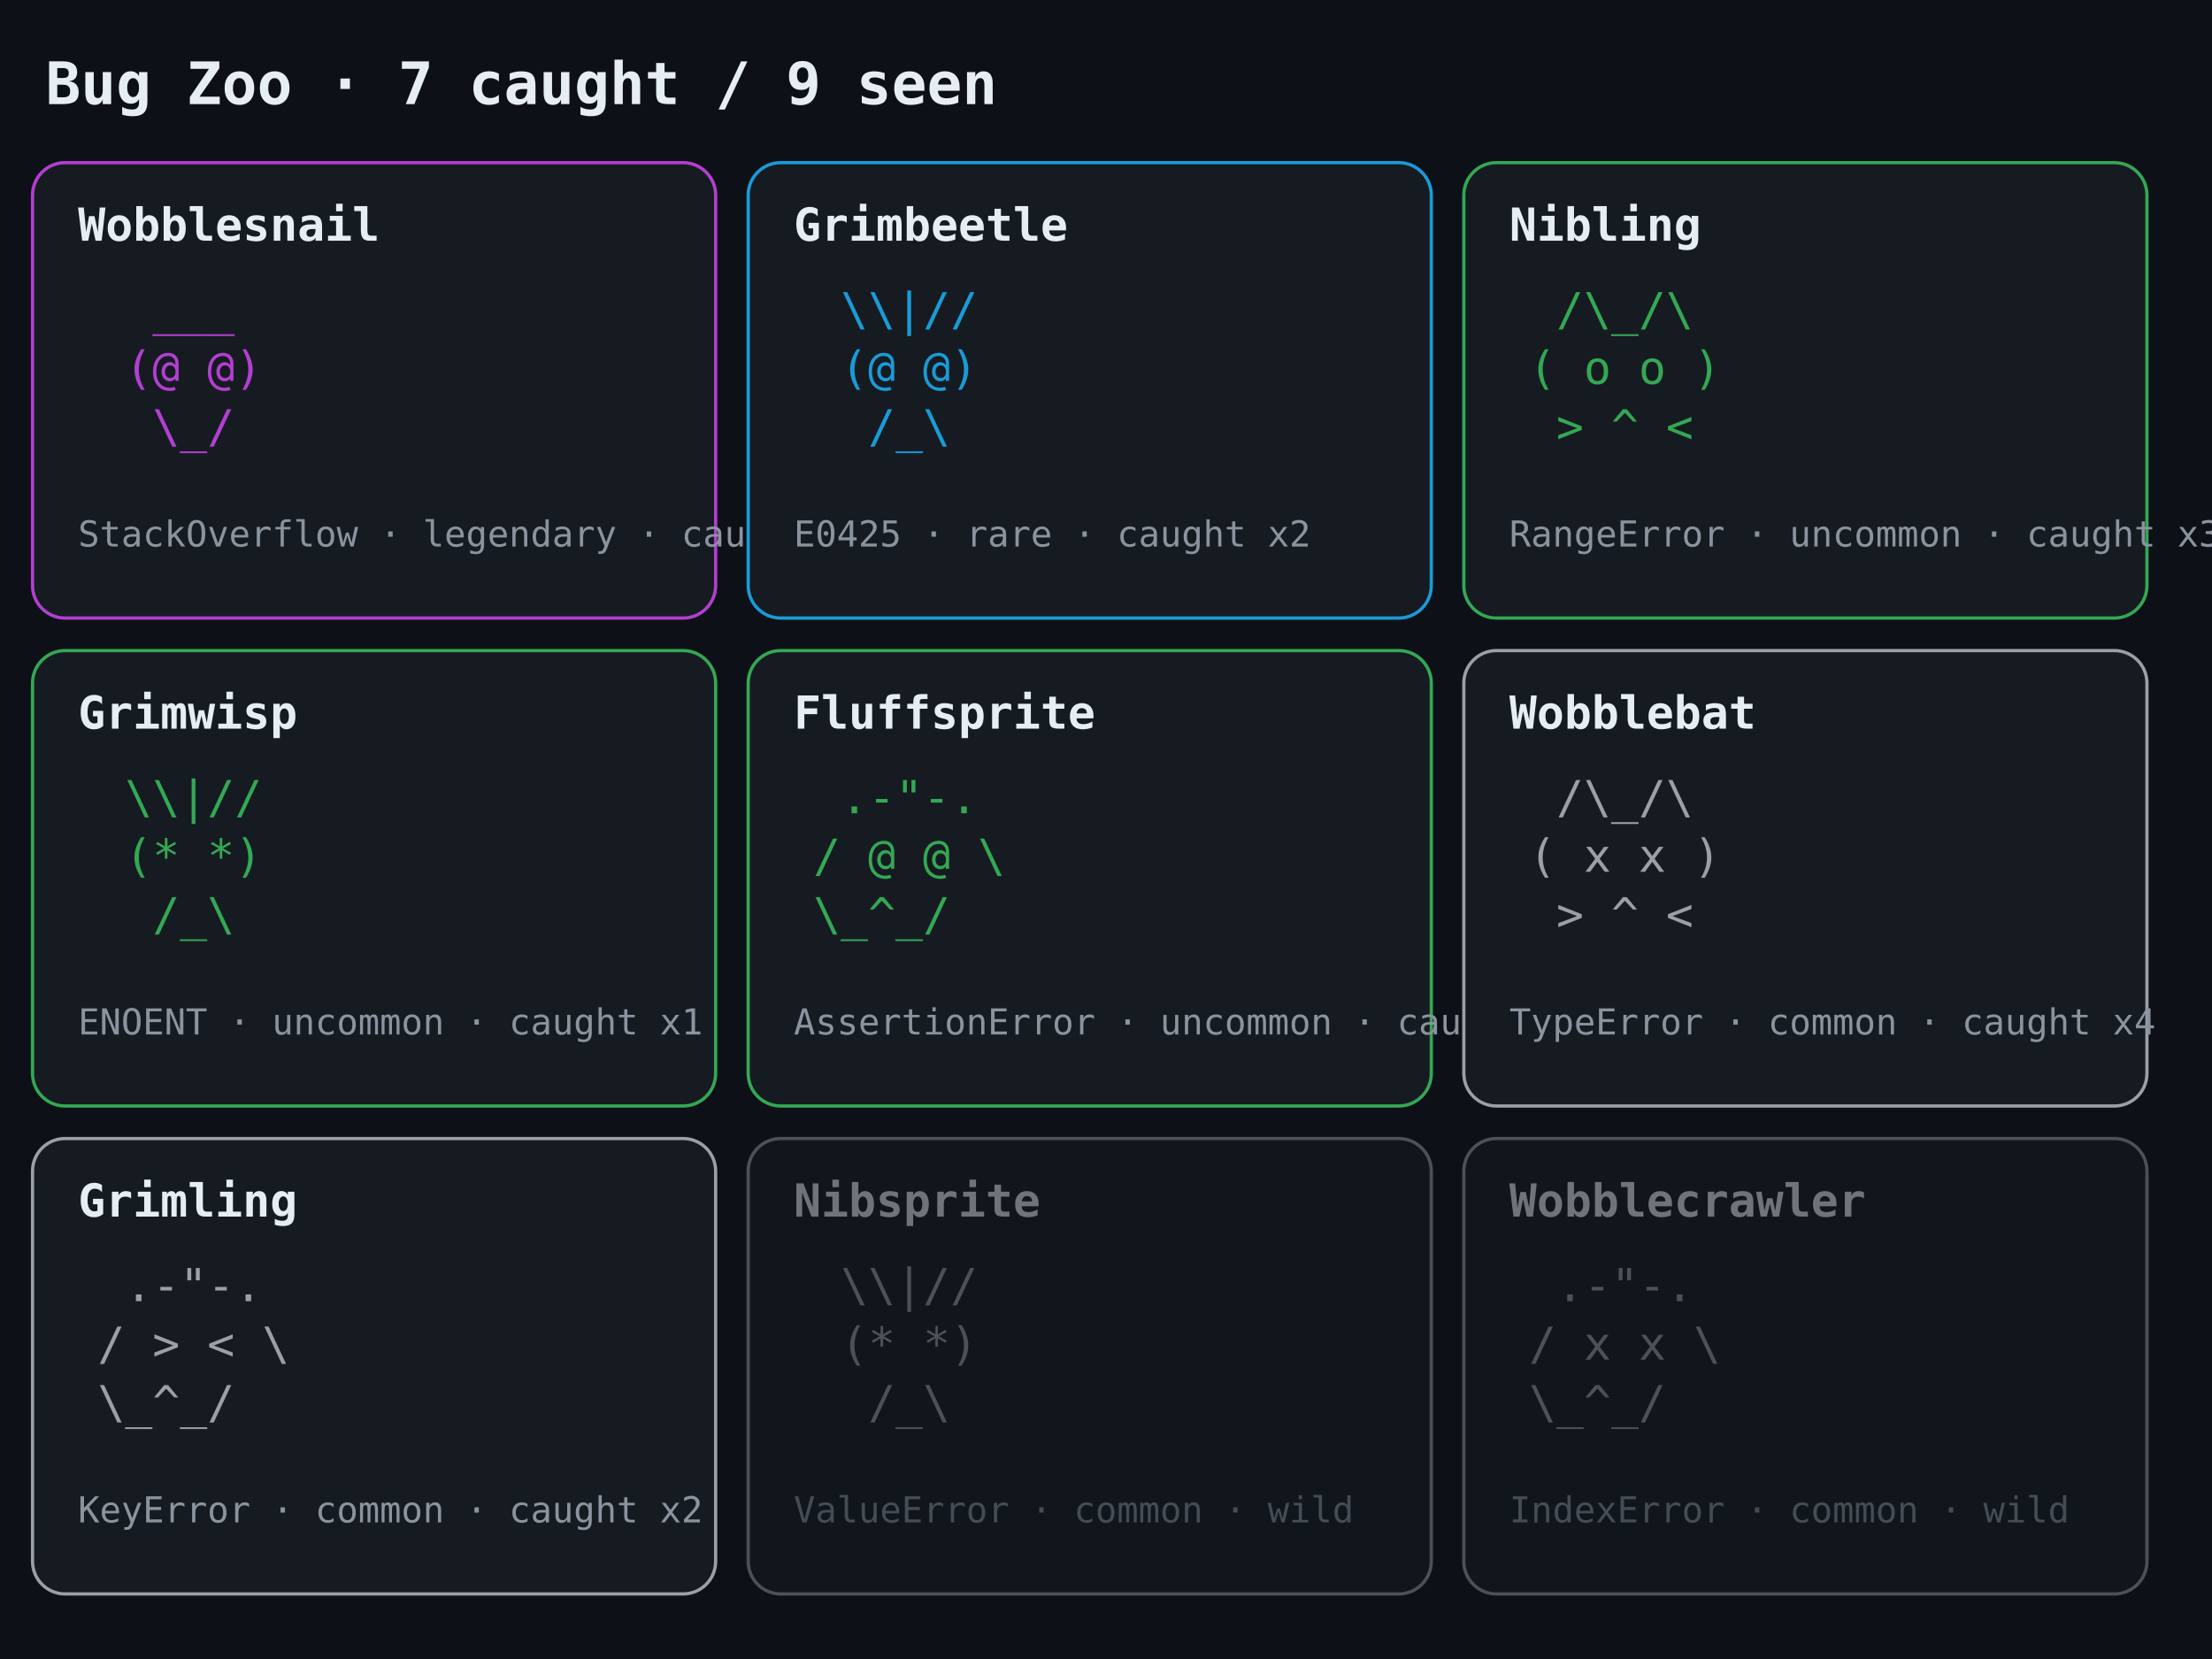
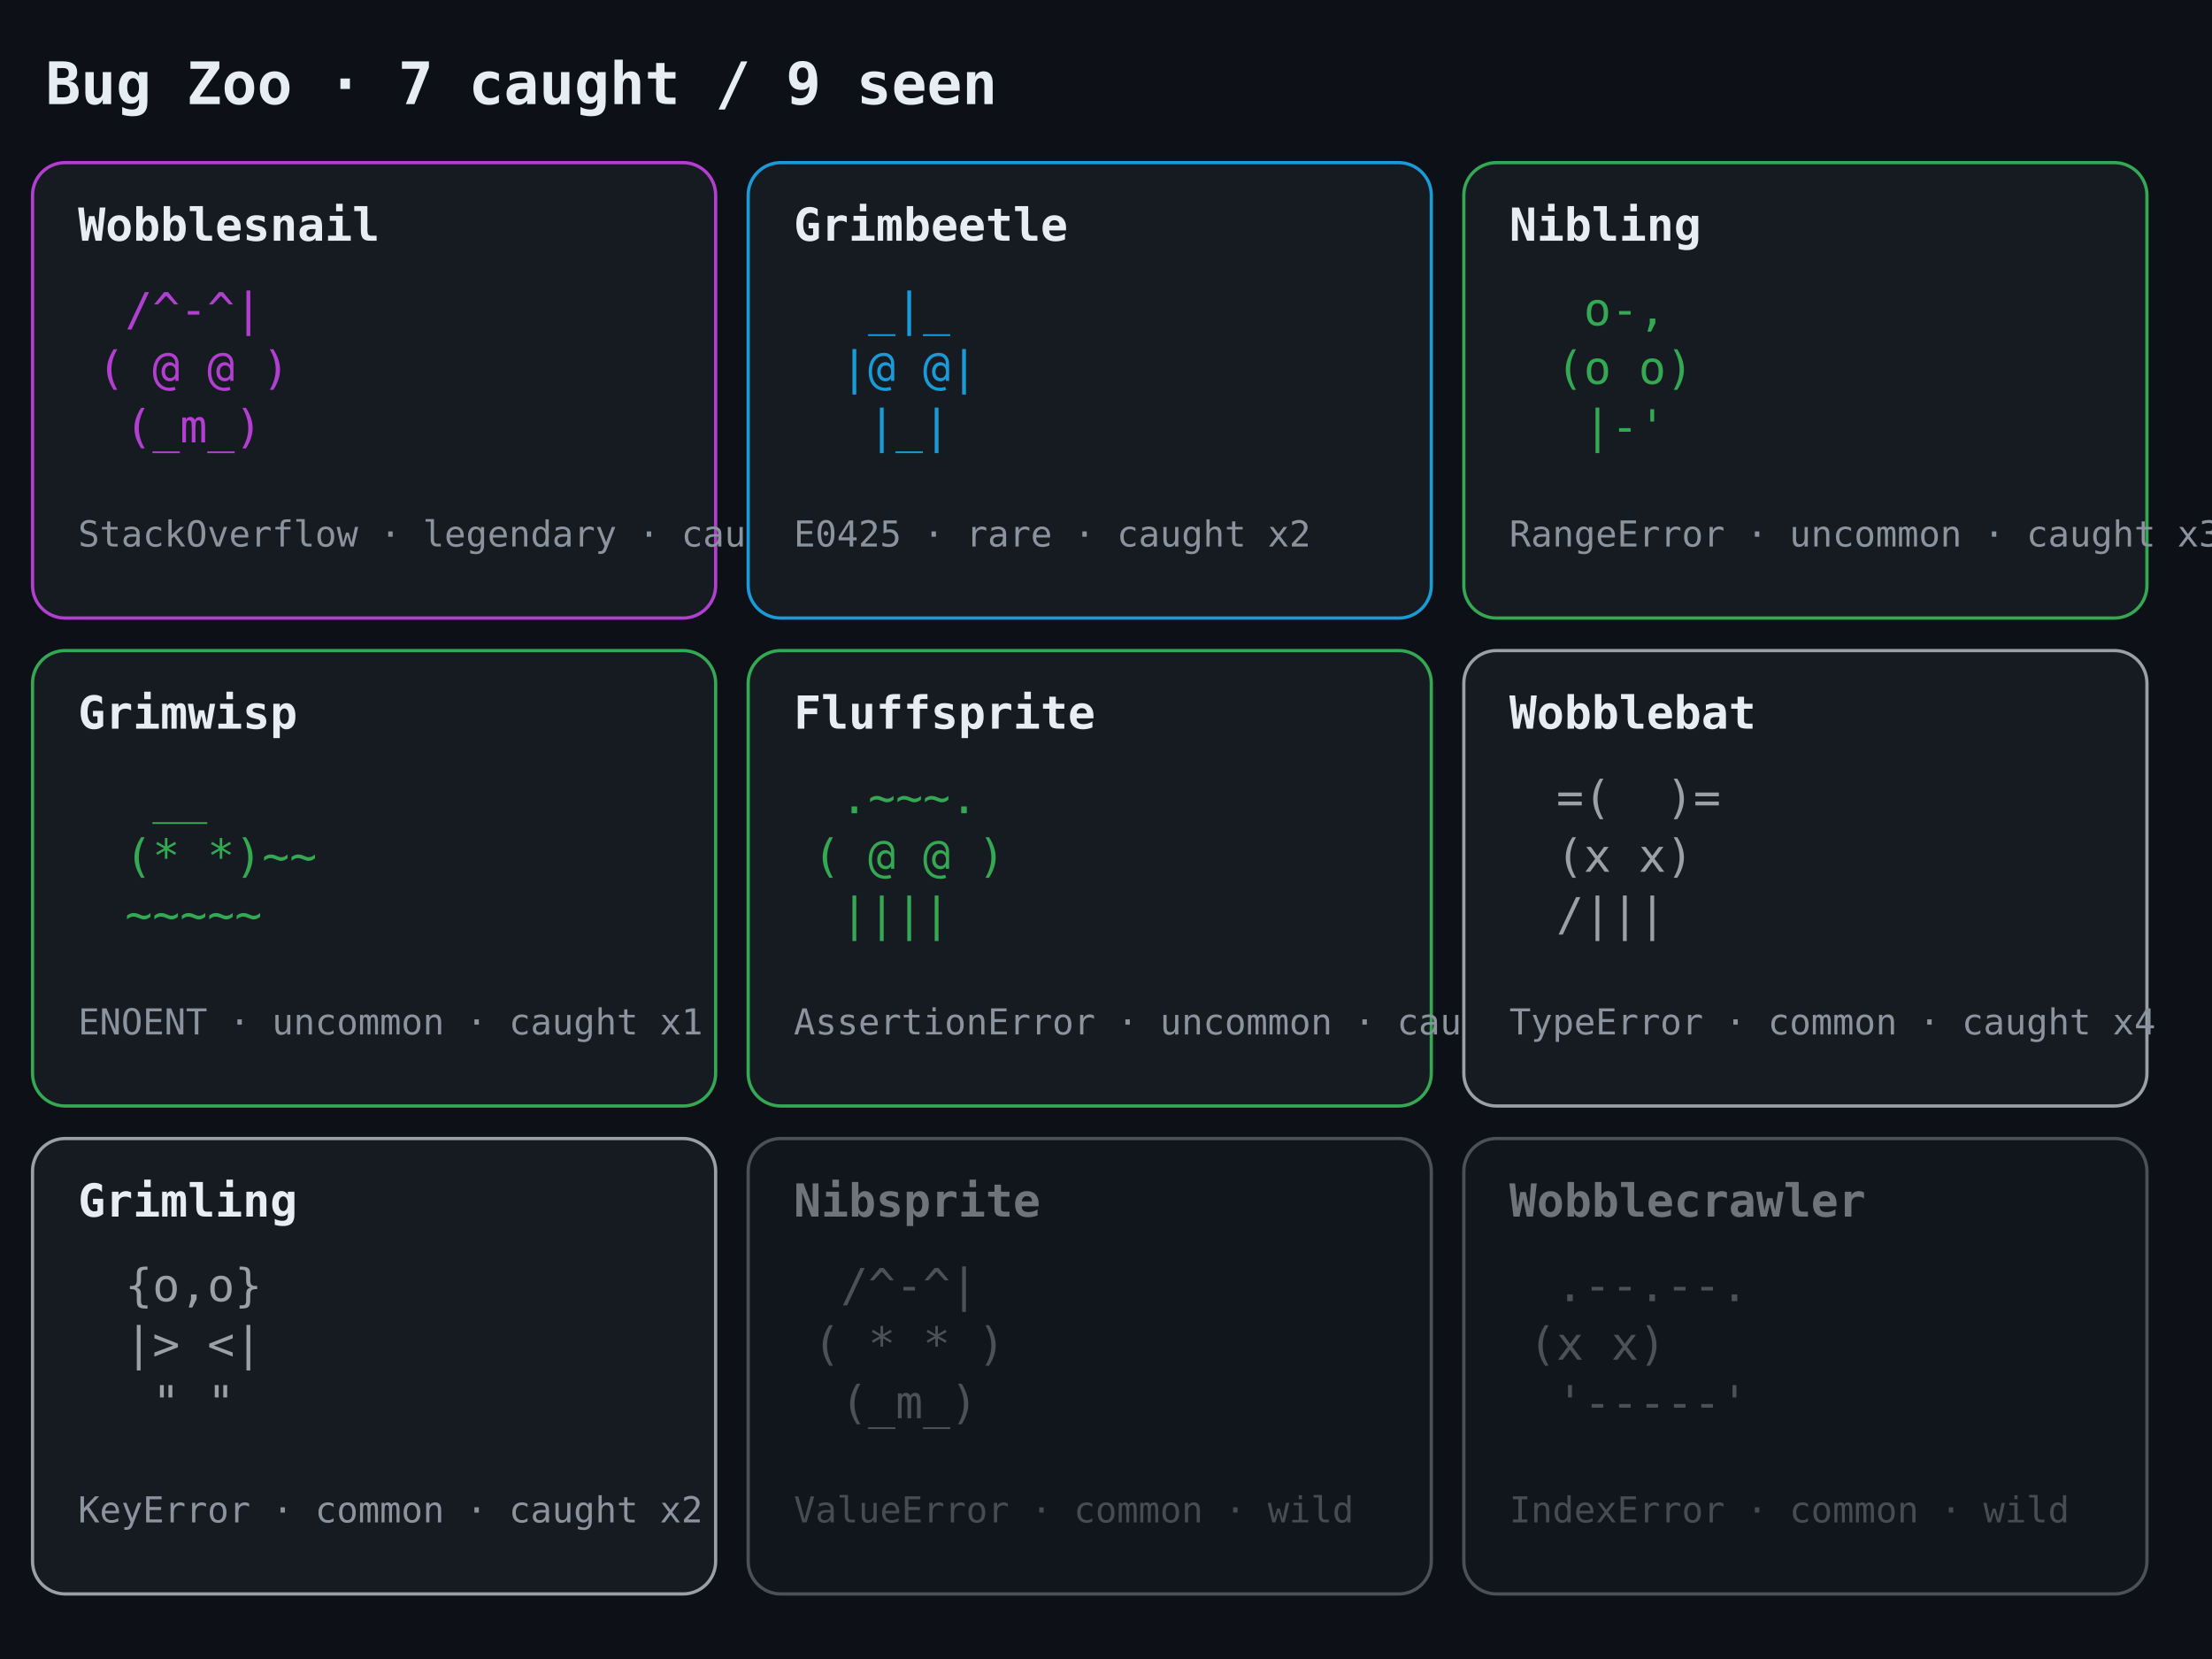
<svg xmlns="http://www.w3.org/2000/svg" width="680" height="510" viewBox="0 0 680 510" font-family="ui-monospace,Consolas,'Microsoft JhengHei',monospace" font-size="14">
  <rect width="100%" height="100%" fill="#0d1117" />
  <text x="14" y="32" fill="#e6edf3" font-size="18" font-weight="bold">Bug Zoo · 7 caught / 9 seen</text>
  <g opacity="1">
    <rect x="10" y="50" width="210" height="140" rx="10" fill="#161b22" stroke="#b33fd1" />
    <text x="24" y="74" fill="#e6edf3" font-weight="bold">Wobblesnail</text>
-     <text x="30" y="100" fill="#b33fd1" xml:space="preserve">  ___</text>
-     <text x="30" y="118" fill="#b33fd1" xml:space="preserve"> (@ @)</text>
-     <text x="30" y="136" fill="#b33fd1" xml:space="preserve">  \_/</text>
+     <text x="30" y="100" fill="#b33fd1" xml:space="preserve"> /^-^|</text>
+     <text x="30" y="118" fill="#b33fd1" xml:space="preserve">( @ @ )</text>
+     <text x="30" y="136" fill="#b33fd1" xml:space="preserve"> (_m_)</text>
    <text x="24" y="168" fill="#8b949e" font-size="11">StackOverflow · legendary · caught x1</text>
  </g>
  <g opacity="1">
    <rect x="230" y="50" width="210" height="140" rx="10" fill="#161b22" stroke="#1a9bd7" />
    <text x="244" y="74" fill="#e6edf3" font-weight="bold">Grimbeetle</text>
-     <text x="250" y="100" fill="#1a9bd7" xml:space="preserve"> \\|//</text>
-     <text x="250" y="118" fill="#1a9bd7" xml:space="preserve"> (@ @)</text>
-     <text x="250" y="136" fill="#1a9bd7" xml:space="preserve">  /_\</text>
+     <text x="250" y="100" fill="#1a9bd7" xml:space="preserve">  _|_</text>
+     <text x="250" y="118" fill="#1a9bd7" xml:space="preserve"> |@ @|</text>
+     <text x="250" y="136" fill="#1a9bd7" xml:space="preserve">  |_|</text>
    <text x="244" y="168" fill="#8b949e" font-size="11">E0425 · rare · caught x2</text>
  </g>
  <g opacity="1">
    <rect x="450" y="50" width="210" height="140" rx="10" fill="#161b22" stroke="#34a853" />
    <text x="464" y="74" fill="#e6edf3" font-weight="bold">Nibling</text>
-     <text x="470" y="100" fill="#34a853" xml:space="preserve"> /\_/\</text>
-     <text x="470" y="118" fill="#34a853" xml:space="preserve">( o o )</text>
-     <text x="470" y="136" fill="#34a853" xml:space="preserve"> &gt; ^ &lt;</text>
+     <text x="470" y="100" fill="#34a853" xml:space="preserve">  o-,</text>
+     <text x="470" y="118" fill="#34a853" xml:space="preserve"> (o o)</text>
+     <text x="470" y="136" fill="#34a853" xml:space="preserve">  |-'</text>
    <text x="464" y="168" fill="#8b949e" font-size="11">RangeError · uncommon · caught x3</text>
  </g>
  <g opacity="1">
    <rect x="10" y="200" width="210" height="140" rx="10" fill="#161b22" stroke="#34a853" />
    <text x="24" y="224" fill="#e6edf3" font-weight="bold">Grimwisp</text>
-     <text x="30" y="250" fill="#34a853" xml:space="preserve"> \\|//</text>
-     <text x="30" y="268" fill="#34a853" xml:space="preserve"> (* *)</text>
-     <text x="30" y="286" fill="#34a853" xml:space="preserve">  /_\</text>
+     <text x="30" y="250" fill="#34a853" xml:space="preserve">  __</text>
+     <text x="30" y="268" fill="#34a853" xml:space="preserve"> (* *)~~</text>
+     <text x="30" y="286" fill="#34a853" xml:space="preserve"> ~~~~~</text>
    <text x="24" y="318" fill="#8b949e" font-size="11">ENOENT · uncommon · caught x1</text>
  </g>
  <g opacity="1">
    <rect x="230" y="200" width="210" height="140" rx="10" fill="#161b22" stroke="#34a853" />
    <text x="244" y="224" fill="#e6edf3" font-weight="bold">Fluffsprite</text>
-     <text x="250" y="250" fill="#34a853" xml:space="preserve"> .-"-.</text>
-     <text x="250" y="268" fill="#34a853" xml:space="preserve">/ @ @ \</text>
-     <text x="250" y="286" fill="#34a853" xml:space="preserve">\_^_/</text>
+     <text x="250" y="250" fill="#34a853" xml:space="preserve"> .~~~.</text>
+     <text x="250" y="268" fill="#34a853" xml:space="preserve">( @ @ )</text>
+     <text x="250" y="286" fill="#34a853" xml:space="preserve"> ||||</text>
    <text x="244" y="318" fill="#8b949e" font-size="11">AssertionError · uncommon · caught x1</text>
  </g>
  <g opacity="1">
    <rect x="450" y="200" width="210" height="140" rx="10" fill="#161b22" stroke="#9aa0a6" />
    <text x="464" y="224" fill="#e6edf3" font-weight="bold">Wobblebat</text>
-     <text x="470" y="250" fill="#9aa0a6" xml:space="preserve"> /\_/\</text>
-     <text x="470" y="268" fill="#9aa0a6" xml:space="preserve">( x x )</text>
-     <text x="470" y="286" fill="#9aa0a6" xml:space="preserve"> &gt; ^ &lt;</text>
+     <text x="470" y="250" fill="#9aa0a6" xml:space="preserve"> =(  )=</text>
+     <text x="470" y="268" fill="#9aa0a6" xml:space="preserve"> (x x)</text>
+     <text x="470" y="286" fill="#9aa0a6" xml:space="preserve"> /|||</text>
    <text x="464" y="318" fill="#8b949e" font-size="11">TypeError · common · caught x4</text>
  </g>
  <g opacity="1">
    <rect x="10" y="350" width="210" height="140" rx="10" fill="#161b22" stroke="#9aa0a6" />
    <text x="24" y="374" fill="#e6edf3" font-weight="bold">Grimling</text>
-     <text x="30" y="400" fill="#9aa0a6" xml:space="preserve"> .-"-.</text>
-     <text x="30" y="418" fill="#9aa0a6" xml:space="preserve">/ &gt; &lt; \</text>
-     <text x="30" y="436" fill="#9aa0a6" xml:space="preserve">\_^_/</text>
+     <text x="30" y="400" fill="#9aa0a6" xml:space="preserve"> {o,o}</text>
+     <text x="30" y="418" fill="#9aa0a6" xml:space="preserve"> |&gt; &lt;|</text>
+     <text x="30" y="436" fill="#9aa0a6" xml:space="preserve">  " "</text>
    <text x="24" y="468" fill="#8b949e" font-size="11">KeyError · common · caught x2</text>
  </g>
  <g opacity="0.45">
    <rect x="230" y="350" width="210" height="140" rx="10" fill="#161b22" stroke="#9aa0a6" />
    <text x="244" y="374" fill="#e6edf3" font-weight="bold">Nibsprite</text>
-     <text x="250" y="400" fill="#9aa0a6" xml:space="preserve"> \\|//</text>
-     <text x="250" y="418" fill="#9aa0a6" xml:space="preserve"> (* *)</text>
-     <text x="250" y="436" fill="#9aa0a6" xml:space="preserve">  /_\</text>
+     <text x="250" y="400" fill="#9aa0a6" xml:space="preserve"> /^-^|</text>
+     <text x="250" y="418" fill="#9aa0a6" xml:space="preserve">( * * )</text>
+     <text x="250" y="436" fill="#9aa0a6" xml:space="preserve"> (_m_)</text>
    <text x="244" y="468" fill="#8b949e" font-size="11">ValueError · common · wild</text>
  </g>
  <g opacity="0.45">
    <rect x="450" y="350" width="210" height="140" rx="10" fill="#161b22" stroke="#9aa0a6" />
    <text x="464" y="374" fill="#e6edf3" font-weight="bold">Wobblecrawler</text>
-     <text x="470" y="400" fill="#9aa0a6" xml:space="preserve"> .-"-.</text>
-     <text x="470" y="418" fill="#9aa0a6" xml:space="preserve">/ x x \</text>
-     <text x="470" y="436" fill="#9aa0a6" xml:space="preserve">\_^_/</text>
+     <text x="470" y="400" fill="#9aa0a6" xml:space="preserve"> .--.--.</text>
+     <text x="470" y="418" fill="#9aa0a6" xml:space="preserve">(x x)</text>
+     <text x="470" y="436" fill="#9aa0a6" xml:space="preserve"> '-----'</text>
    <text x="464" y="468" fill="#8b949e" font-size="11">IndexError · common · wild</text>
  </g>
</svg>
